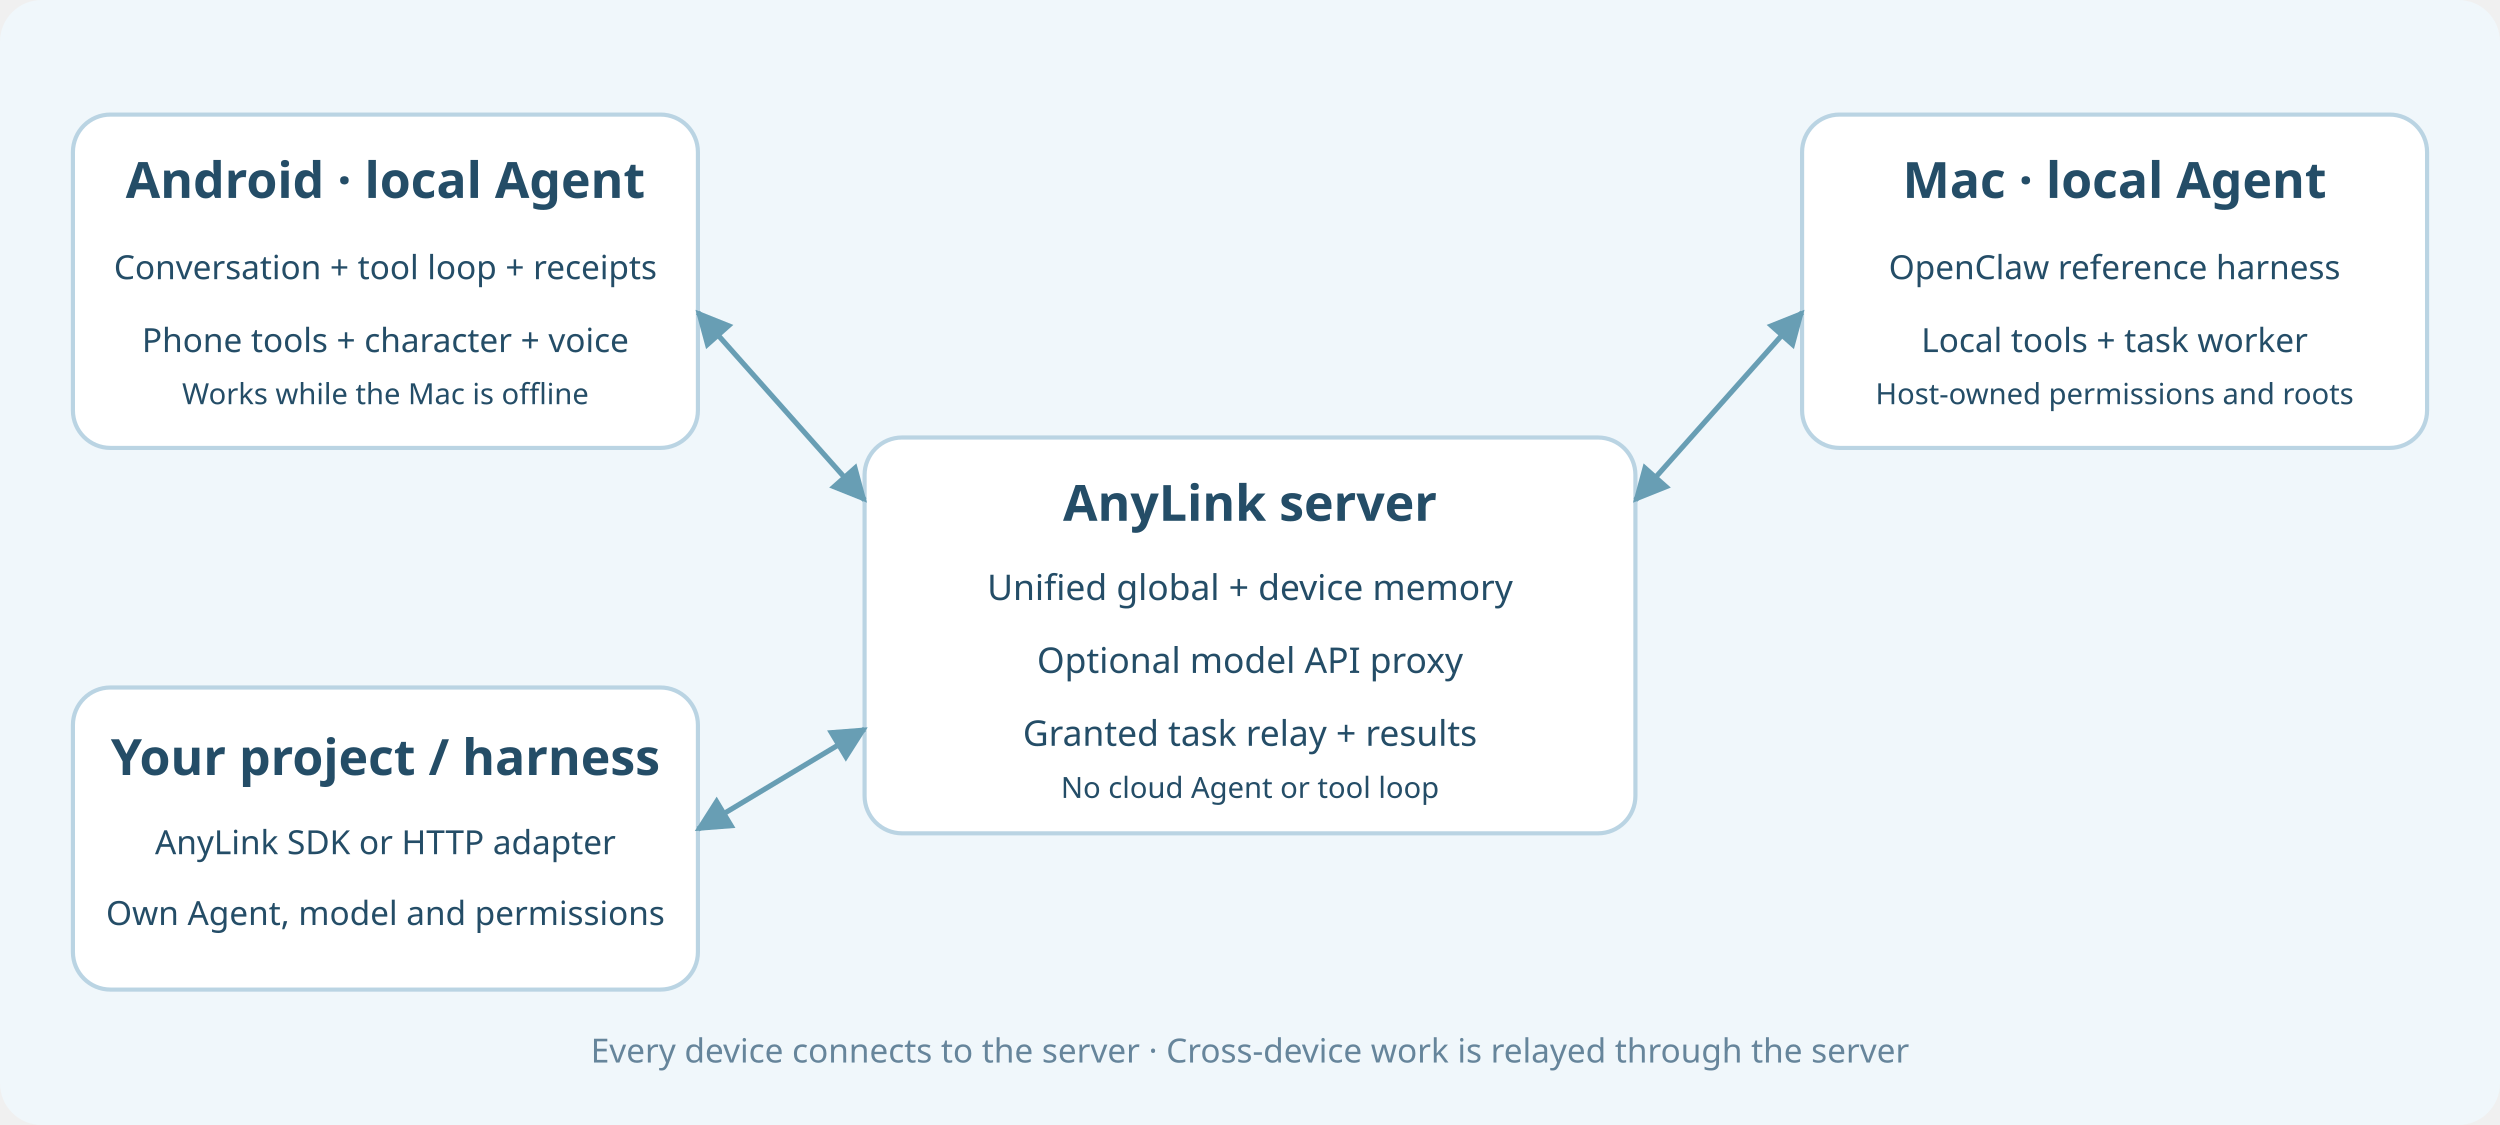
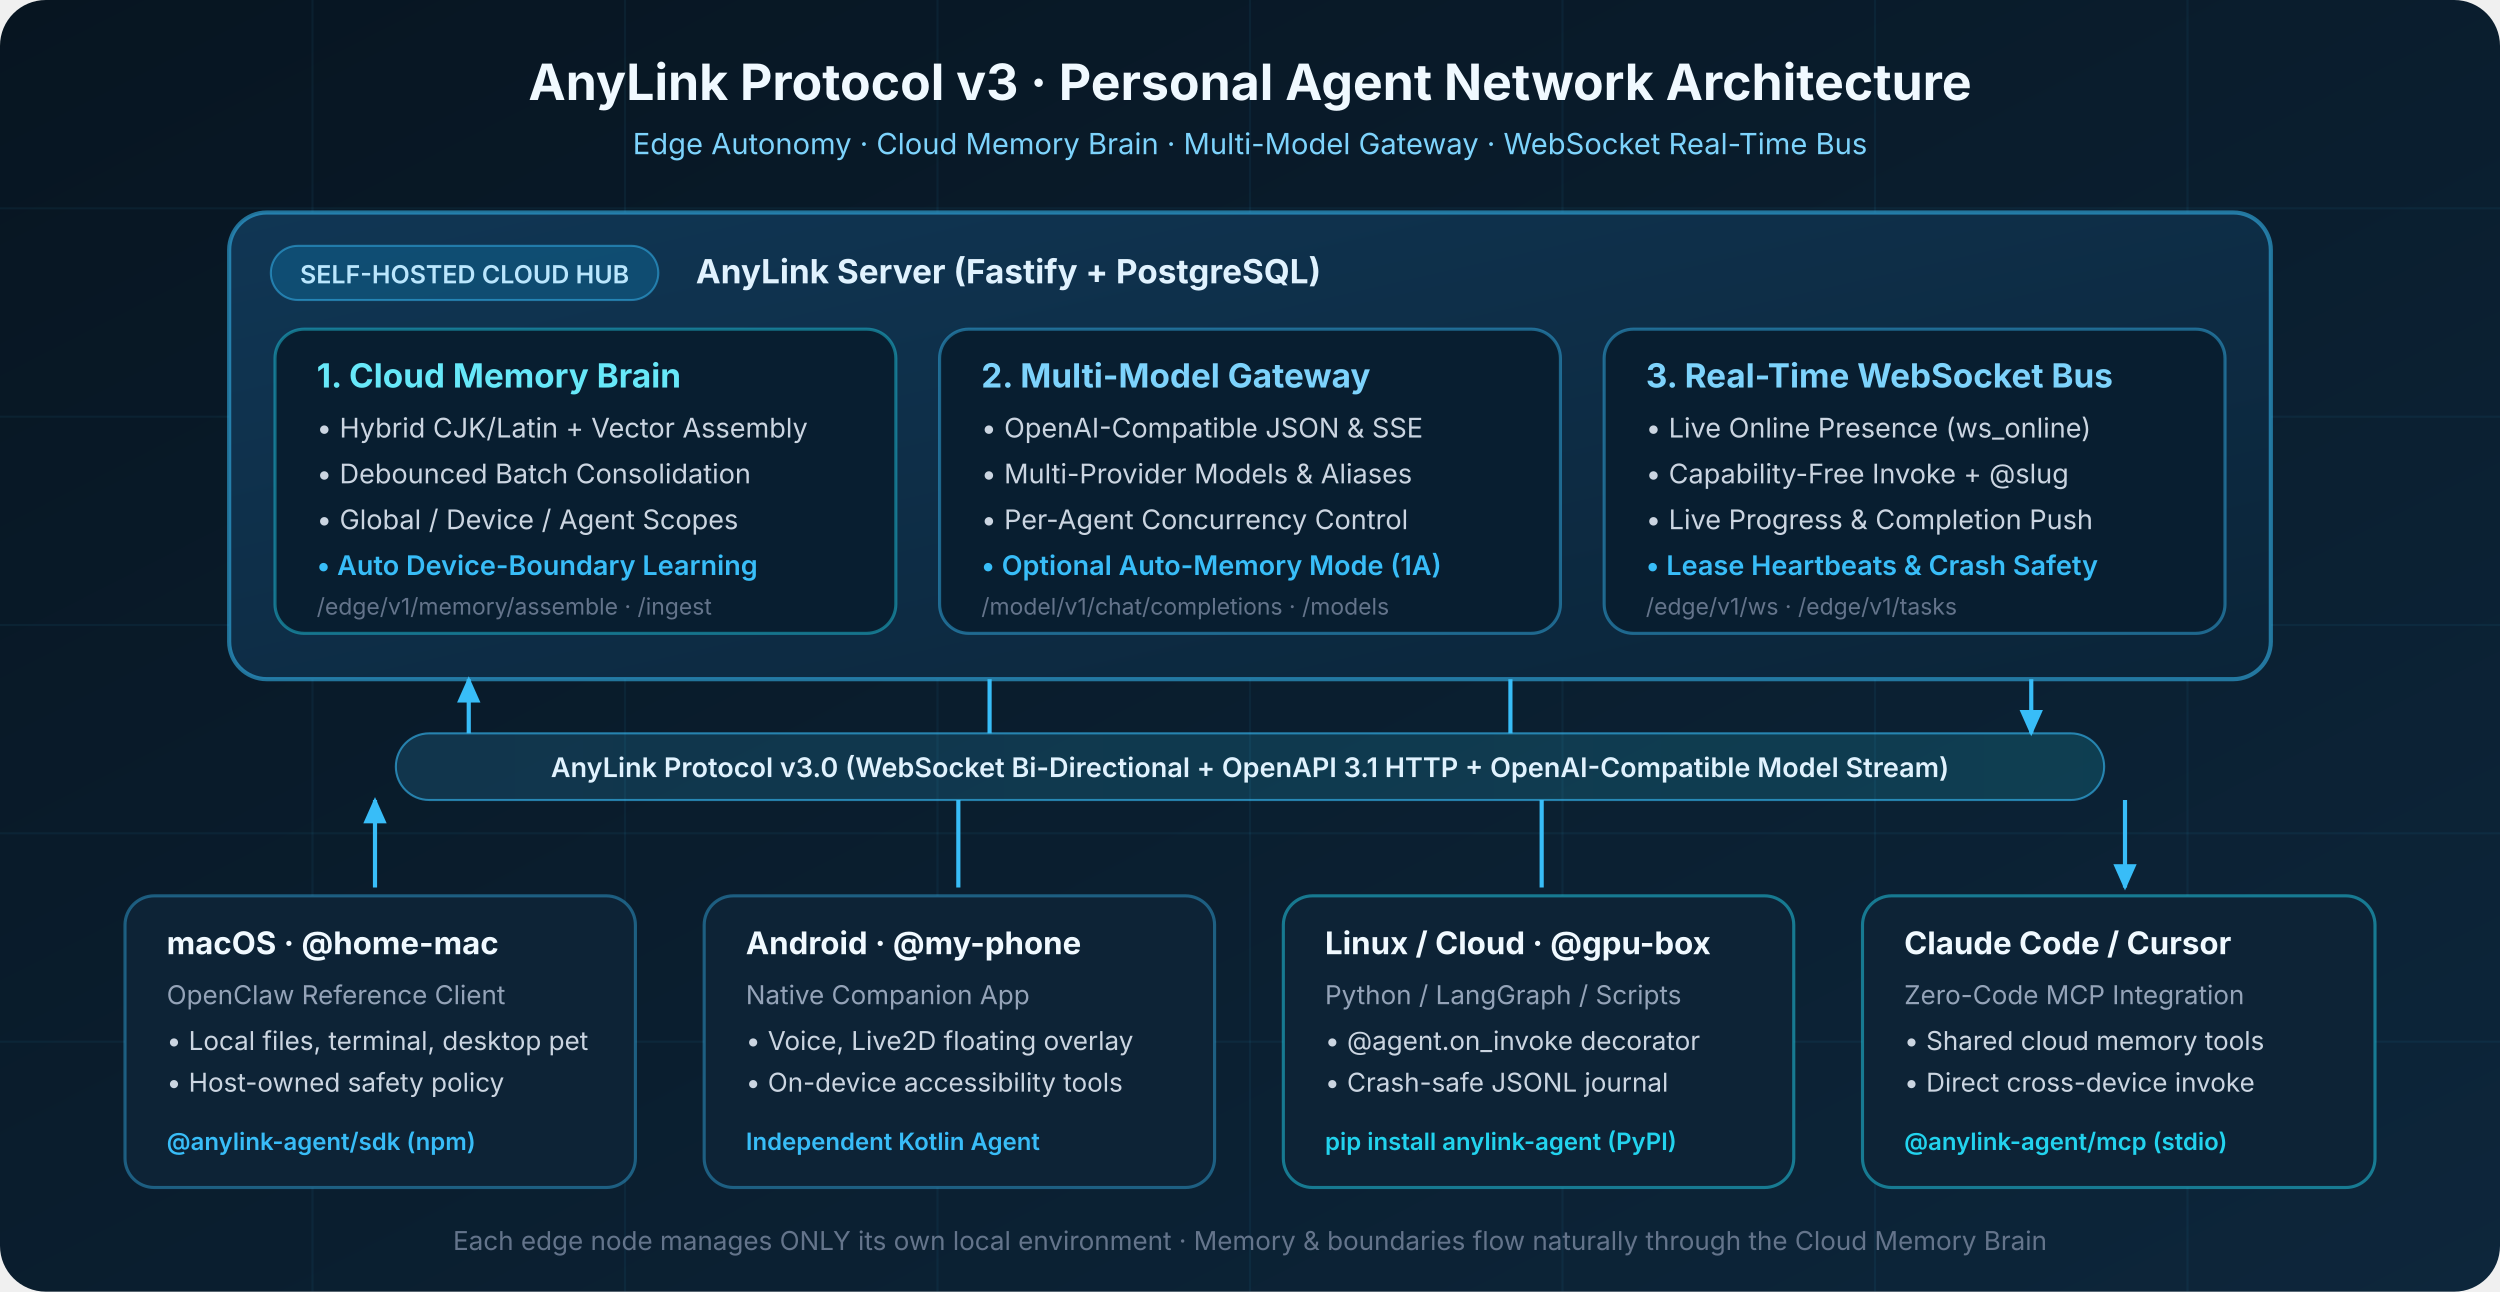
- <svg xmlns="http://www.w3.org/2000/svg" width="1200" height="540" viewBox="0 0 1200 540">
+ <svg xmlns="http://www.w3.org/2000/svg" width="1200" height="620" viewBox="0 0 1200 620">
  <defs>
-     <marker id="a" viewBox="0 0 10 10" refX="9" refY="5" markerWidth="7" markerHeight="7" orient="auto-start-reverse">
-       <path d="M0 0L10 5L0 10" fill="#689eb4" />
+     <linearGradient id="bg" x1="0" y1="0" x2="1" y2="1">
+       <stop offset="0%" stop-color="#071521" />
+       <stop offset="100%" stop-color="#0d263b" />
+     </linearGradient>
+     <linearGradient id="hub" x1="0" y1="0" x2="1" y2="1">
+       <stop offset="0%" stop-color="#103654" />
+       <stop offset="100%" stop-color="#0b2438" />
+     </linearGradient>
+     <linearGradient id="accent" x1="0" y1="0" x2="1" y2="0">
+       <stop offset="0%" stop-color="#38bdf8" />
+       <stop offset="100%" stop-color="#22d3ee" />
+     </linearGradient>
+     <marker id="arrow" viewBox="0 0 10 10" refX="8" refY="5" markerWidth="7" markerHeight="7" orient="auto-start-reverse">
+       <path d="M0 1L9 5L0 9Z" fill="#38bdf8" />
    </marker>
  </defs>
-   <rect width="1200" height="540" rx="20" fill="#f0f7fb" />
-   <g font-family="system-ui,Segoe UI,sans-serif">
-     <g fill="white" stroke="#bad4e3" stroke-width="2">
-       <rect x="35" y="55" width="300" height="160" rx="18" />
-       <rect x="865" y="55" width="300" height="160" rx="18" />
-       <rect x="35" y="330" width="300" height="145" rx="18" />
-       <rect x="415" y="210" width="370" height="190" rx="18" />
-     </g>
-     <g text-anchor="middle" fill="#244d67">
-       <text x="185" y="95" font-size="24" font-weight="650">Android · local Agent</text>
-       <text x="185" y="134" font-size="16">Conversation + tool loop + receipts</text>
-       <text x="185" y="169" font-size="16">Phone tools + character + voice</text>
-       <text x="185" y="194" font-size="14">Works while the Mac is offline</text>
-       <text x="1015" y="95" font-size="24" font-weight="650">Mac · local Agent</text>
-       <text x="1015" y="134" font-size="16">OpenClaw reference harness</text>
-       <text x="1015" y="169" font-size="16">Local tools + task worker</text>
-       <text x="1015" y="194" font-size="14">Host-owned permissions and roots</text>
-       <text x="185" y="372" font-size="24" font-weight="650">Your project / harness</text>
-       <text x="185" y="410" font-size="16">AnyLink SDK or HTTP adapter</text>
-       <text x="185" y="444" font-size="16">Own Agent, model and permissions</text>
-       <text x="600" y="250" font-size="24" font-weight="650">AnyLink server</text>
-       <text x="600" y="288" font-size="17">Unified global + device memory</text>
-       <text x="600" y="323" font-size="17">Optional model API proxy</text>
-       <text x="600" y="358" font-size="17">Granted task relay + results</text>
-       <text x="600" y="383" font-size="14">No cloud Agent or tool loop</text>
-     </g>
-     <g stroke="#689eb4" stroke-width="2.5" fill="none" marker-start="url(#a)" marker-end="url(#a)">
-       <path d="M335 150L415 240" />
-       <path d="M865 150L785 240" />
-       <path d="M335 398L415 350" />
-     </g>
-     <text x="600" y="510" text-anchor="middle" fill="#66859b" font-size="16">Every device connects to the server · Cross-device work is relayed through the server</text>
+   <rect width="1200" height="620" rx="22" fill="url(#bg)" />
+   <g stroke="#38bdf8" stroke-opacity="0.06" stroke-width="1">
+     <path d="M0 100H1200M0 200H1200M0 300H1200M0 400H1200M0 500H1200" />
+     <path d="M150 0V620M300 0V620M450 0V620M600 0V620M750 0V620M900 0V620M1050 0V620" />
  </g>
+   <text x="600" y="48" text-anchor="middle" fill="#f0f9ff" font-family="system-ui,-apple-system,Segoe UI,sans-serif" font-size="24" font-weight="700">AnyLink Protocol v3 · Personal Agent Network Architecture</text>
+   <text x="600" y="74" text-anchor="middle" fill="#7dd3fc" font-family="system-ui,-apple-system,Segoe UI,sans-serif" font-size="14">Edge Autonomy  ·  Cloud Memory Brain  ·  Multi-Model Gateway  ·  WebSocket Real-Time Bus</text>
+   <rect x="110" y="102" width="980" height="224" rx="18" fill="url(#hub)" stroke="#38bdf8" stroke-opacity="0.55" stroke-width="2" />
+   <rect x="130" y="118" width="186" height="26" rx="13" fill="#0ea5e9" fill-opacity="0.22" stroke="#38bdf8" stroke-opacity="0.5" />
+   <text x="223" y="136" text-anchor="middle" fill="#bae6fd" font-family="system-ui,-apple-system,Segoe UI,sans-serif" font-size="12" font-weight="600">SELF-HOSTED CLOUD HUB</text>
+   <text x="334" y="136" fill="#e0f2fe" font-family="system-ui,-apple-system,Segoe UI,sans-serif" font-size="16" font-weight="650">AnyLink Server (Fastify + PostgreSQL)</text>
+   <g font-family="system-ui,-apple-system,Segoe UI,sans-serif">
+     <rect x="132" y="158" width="298" height="146" rx="14" fill="#081e30" stroke="#22d3ee" stroke-opacity="0.45" stroke-width="1.5" />
+     <text x="152" y="186" fill="#67e8f9" font-size="16" font-weight="700">1. Cloud Memory Brain</text>
+     <text x="152" y="210" fill="#cbd5e1" font-size="13">• Hybrid CJK/Latin + Vector Assembly</text>
+     <text x="152" y="232" fill="#cbd5e1" font-size="13">• Debounced Batch Consolidation</text>
+     <text x="152" y="254" fill="#cbd5e1" font-size="13">• Global / Device / Agent Scopes</text>
+     <text x="152" y="276" fill="#38bdf8" font-size="13" font-weight="600">• Auto Device-Boundary Learning</text>
+     <text x="152" y="295" fill="#64748b" font-size="11">/edge/v1/memory/assemble · /ingest</text>
+     <rect x="451" y="158" width="298" height="146" rx="14" fill="#081e30" stroke="#38bdf8" stroke-opacity="0.45" stroke-width="1.5" />
+     <text x="471" y="186" fill="#7dd3fc" font-size="16" font-weight="700">2. Multi-Model Gateway</text>
+     <text x="471" y="210" fill="#cbd5e1" font-size="13">• OpenAI-Compatible JSON &amp; SSE</text>
+     <text x="471" y="232" fill="#cbd5e1" font-size="13">• Multi-Provider Models &amp; Aliases</text>
+     <text x="471" y="254" fill="#cbd5e1" font-size="13">• Per-Agent Concurrency Control</text>
+     <text x="471" y="276" fill="#38bdf8" font-size="13" font-weight="600">• Optional Auto-Memory Mode (1A)</text>
+     <text x="471" y="295" fill="#64748b" font-size="11">/model/v1/chat/completions · /models</text>
+     <rect x="770" y="158" width="298" height="146" rx="14" fill="#081e30" stroke="#38bdf8" stroke-opacity="0.45" stroke-width="1.5" />
+     <text x="790" y="186" fill="#7dd3fc" font-size="16" font-weight="700">3. Real-Time WebSocket Bus</text>
+     <text x="790" y="210" fill="#cbd5e1" font-size="13">• Live Online Presence (ws_online)</text>
+     <text x="790" y="232" fill="#cbd5e1" font-size="13">• Capability-Free Invoke + @slug</text>
+     <text x="790" y="254" fill="#cbd5e1" font-size="13">• Live Progress &amp; Completion Push</text>
+     <text x="790" y="276" fill="#38bdf8" font-size="13" font-weight="600">• Lease Heartbeats &amp; Crash Safety</text>
+     <text x="790" y="295" fill="#64748b" font-size="11">/edge/v1/ws · /edge/v1/tasks</text>
+   </g>
+   <rect x="190" y="352" width="820" height="32" rx="16" fill="url(#accent)" fill-opacity="0.16" stroke="#38bdf8" stroke-opacity="0.6" />
+   <text x="600" y="373" text-anchor="middle" fill="#e0f2fe" font-family="system-ui,-apple-system,Segoe UI,sans-serif" font-size="13" font-weight="600">AnyLink Protocol v3.0  (WebSocket Bi-Directional + OpenAPI 3.1 HTTP + OpenAI-Compatible Model Stream)</text>
+   <g stroke="#38bdf8" stroke-width="2" fill="none" marker-start="url(#arrow)" marker-end="url(#arrow)">
+     <path d="M225 326V352M475 326V352M725 326V352M975 326V352" />
+     <path d="M180 384V426M460 384V426M740 384V426M1020 384V426" />
+   </g>
+   <g font-family="system-ui,-apple-system,Segoe UI,sans-serif">
+     <rect x="60" y="430" width="245" height="140" rx="14" fill="#0d2336" stroke="#38bdf8" stroke-opacity="0.4" stroke-width="1.5" />
+     <text x="80" y="458" fill="#f0f9ff" font-size="15" font-weight="700">macOS · @home-mac</text>
+     <text x="80" y="482" fill="#94a3b8" font-size="12.5">OpenClaw Reference Client</text>
+     <text x="80" y="504" fill="#cbd5e1" font-size="12.5">• Local files, terminal, desktop pet</text>
+     <text x="80" y="524" fill="#cbd5e1" font-size="12.5">• Host-owned safety policy</text>
+     <text x="80" y="552" fill="#38bdf8" font-size="11.5" font-weight="600">@anylink-agent/sdk (npm)</text>
+     <rect x="338" y="430" width="245" height="140" rx="14" fill="#0d2336" stroke="#38bdf8" stroke-opacity="0.4" stroke-width="1.5" />
+     <text x="358" y="458" fill="#f0f9ff" font-size="15" font-weight="700">Android · @my-phone</text>
+     <text x="358" y="482" fill="#94a3b8" font-size="12.5">Native Companion App</text>
+     <text x="358" y="504" fill="#cbd5e1" font-size="12.5">• Voice, Live2D floating overlay</text>
+     <text x="358" y="524" fill="#cbd5e1" font-size="12.5">• On-device accessibility tools</text>
+     <text x="358" y="552" fill="#38bdf8" font-size="11.5" font-weight="600">Independent Kotlin Agent</text>
+     <rect x="616" y="430" width="245" height="140" rx="14" fill="#0d2336" stroke="#22d3ee" stroke-opacity="0.5" stroke-width="1.5" />
+     <text x="636" y="458" fill="#f0f9ff" font-size="15" font-weight="700">Linux / Cloud · @gpu-box</text>
+     <text x="636" y="482" fill="#94a3b8" font-size="12.5">Python / LangGraph / Scripts</text>
+     <text x="636" y="504" fill="#cbd5e1" font-size="12.5">• @agent.on_invoke decorator</text>
+     <text x="636" y="524" fill="#cbd5e1" font-size="12.5">• Crash-safe JSONL journal</text>
+     <text x="636" y="552" fill="#22d3ee" font-size="11.5" font-weight="600">pip install anylink-agent (PyPI)</text>
+     <rect x="894" y="430" width="246" height="140" rx="14" fill="#0d2336" stroke="#22d3ee" stroke-opacity="0.5" stroke-width="1.5" />
+     <text x="914" y="458" fill="#f0f9ff" font-size="15" font-weight="700">Claude Code / Cursor</text>
+     <text x="914" y="482" fill="#94a3b8" font-size="12.5">Zero-Code MCP Integration</text>
+     <text x="914" y="504" fill="#cbd5e1" font-size="12.5">• Shared cloud memory tools</text>
+     <text x="914" y="524" fill="#cbd5e1" font-size="12.5">• Direct cross-device invoke</text>
+     <text x="914" y="552" fill="#22d3ee" font-size="11.5" font-weight="600">@anylink-agent/mcp (stdio)</text>
+   </g>
+   <text x="600" y="600" text-anchor="middle" fill="#64748b" font-family="system-ui,-apple-system,Segoe UI,sans-serif" font-size="12.5">Each edge node manages ONLY its own local environment · Memory &amp; boundaries flow naturally through the Cloud Memory Brain</text>
</svg>
